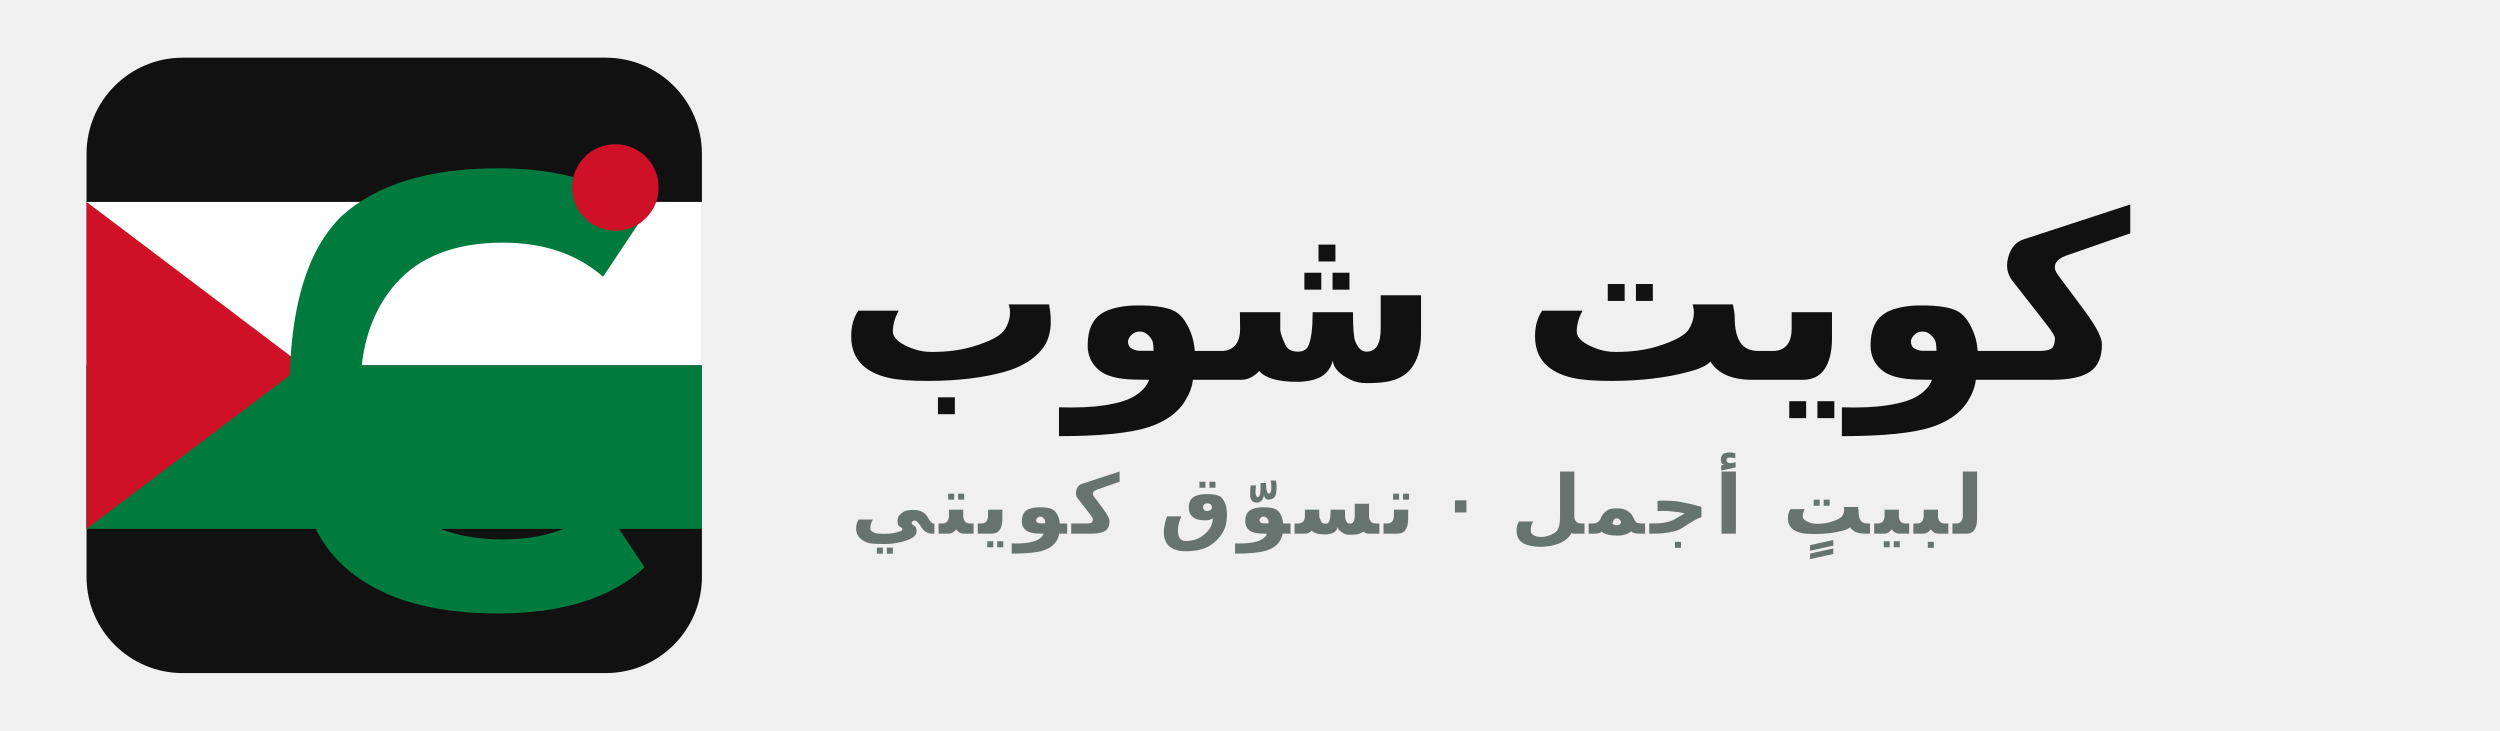
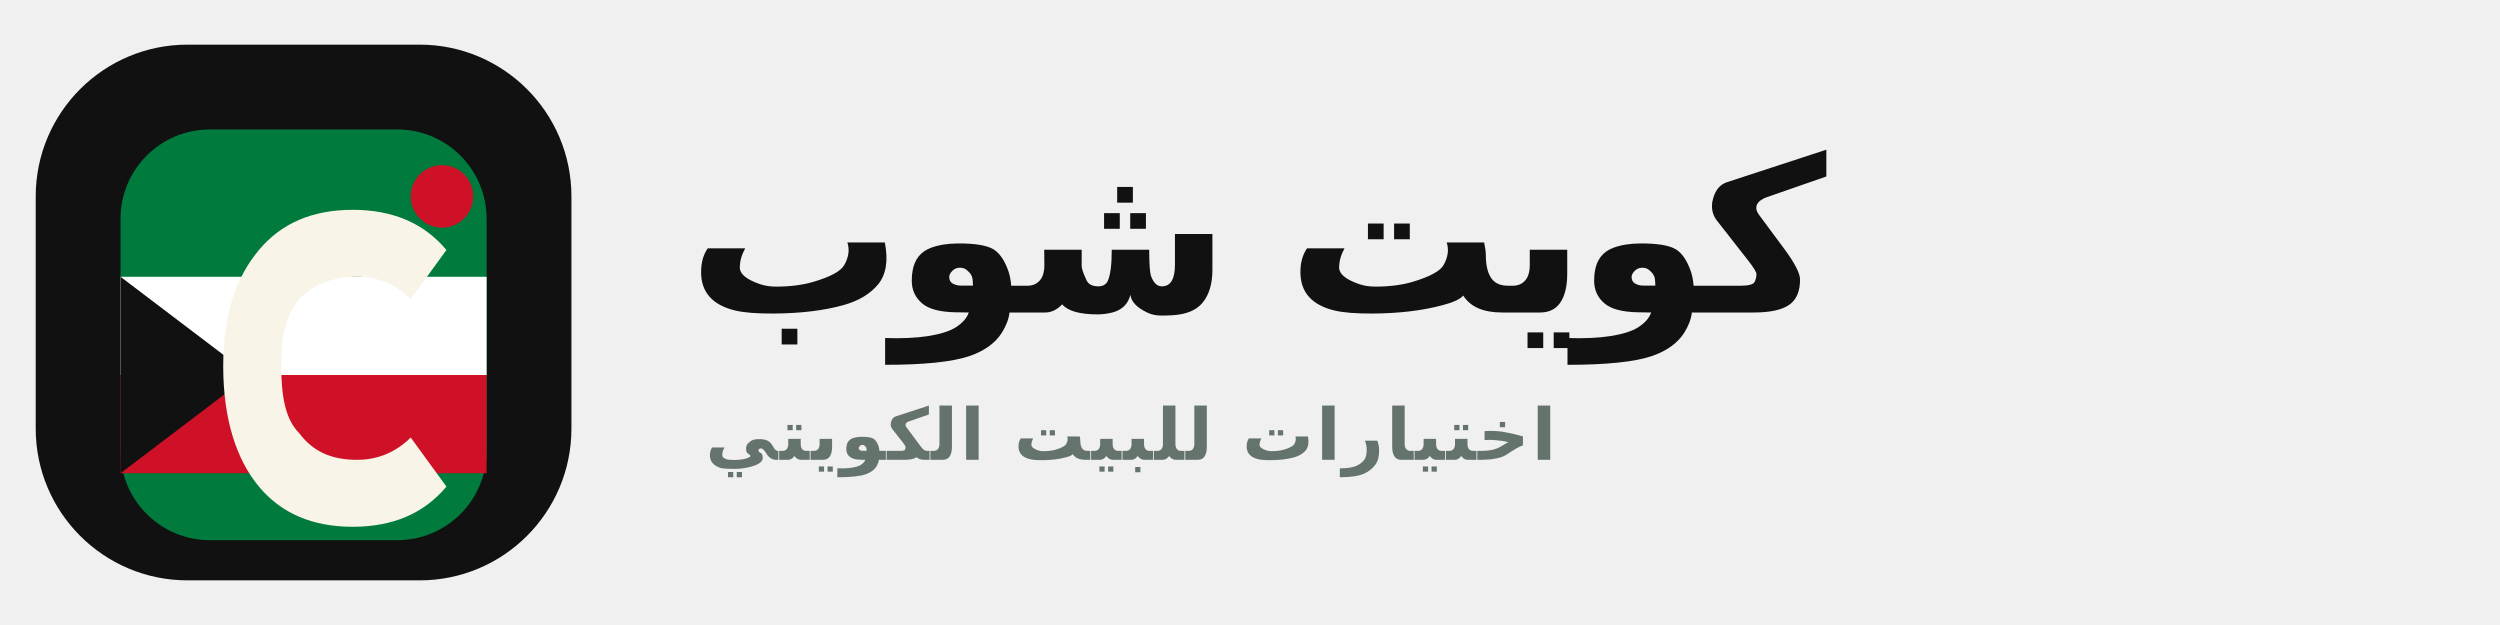
- <svg xmlns="http://www.w3.org/2000/svg" width="520" height="152" viewBox="0 0 520 152" fill="none" role="img" aria-labelledby="title desc">
-   <path d="M18 32C18 20.954 26.954 12 38 12H126C137.046 12 146 20.954 146 32V120C146 131.046 137.046 140 126 140H38C26.954 140 18 131.046 18 120V32Z" fill="#111111" />
-   <path d="M18 42H146V76H18V42Z" fill="white" />
-   <path d="M18 76H146V110H18V76Z" fill="#007A3D" />
-   <path d="M18 42L63 76L18 110V42Z" fill="#CE1126" />
-   <path d="M71 45C78.18 38.437 89.033 35 103.56 35C116.935 35 127.108 38.2 134.08 44.6L125.44 57.56C120.022 52.835 113.094 50.472 104.655 50.472C94.859 50.472 87.459 53.265 82.455 58.85C77.451 64.435 74.949 71.924 74.949 81.317C74.949 90.607 77.451 98.076 82.455 103.725C87.459 109.373 94.859 112.197 104.655 112.197C113.094 112.197 120.022 109.813 125.44 105.045L134.08 118.005C127.108 124.405 116.935 127.605 103.56 127.605C89.033 127.605 78.18 124.168 71 117.295C63.82 110.421 60.23 98.429 60.23 81.317C60.23 64.102 63.82 52.063 71 45Z" fill="#007A3D" />
-   <circle cx="128" cy="39" r="9" fill="#CE1126" />
-   <text x="174" y="79" fill="#111111" font-family="Alexandria, Tahoma, Arial, sans-serif" font-size="48" font-weight="800">كويت شوب</text>
-   <text x="177" y="111" fill="#66736E" font-family="Alexandria, Tahoma, Arial, sans-serif" font-size="17" font-weight="600" letter-spacing="1.2">لبيتٍ أجمل · تسوّق كويتي</text>
+ <svg xmlns="http://www.w3.org/2000/svg" width="560" height="140" viewBox="0 0 560 140" fill="none" role="img" aria-labelledby="title desc">
+   <g transform="translate(8 10)">
+     <rect width="120" height="120" rx="34" fill="#111111" />
+     <path d="M19 39C19 27.954 27.954 19 39 19H81C92.046 19 101 27.954 101 39V91C101 102.046 92.046 111 81 111H39C27.954 111 19 102.046 19 91V39Z" fill="#007A3D" />
+     <path d="M19 52H101V74H19V52Z" fill="white" />
+     <path d="M19 74H101V96H19V74Z" fill="#CE1126" />
+     <path d="M19 52L48 74L19 96V52Z" fill="#111111" />
+     <path d="M50 46C55 40 62 37 71 37C80 37 87 40 92 46L84 57C81 54 77 52 72 52C66 52 62 54 59 57C56 61 55 65 55 72C55 79 56 84 59 87C62 91 66 93 72 93C77 93 81 91 84 88L92 99C87 105 80 108 71 108C62 108 55 105 50 99C45 93 42 84 42 72C42 60 45 52 50 46Z" fill="#F8F4E7" />
+     <circle cx="91" cy="34" r="7" fill="#CE1126" />
+   </g>
+   <text x="154" y="70" fill="#111111" font-family="Alexandria, Tahoma, Arial, sans-serif" font-size="48" font-weight="800" letter-spacing="-2">كويت شوب</text>
+   <text x="158" y="103" fill="#65736D" font-family="Alexandria, Tahoma, Arial, sans-serif" font-size="16" font-weight="700" letter-spacing=".5">اختيارات للبيت الكويتي</text>
</svg>
